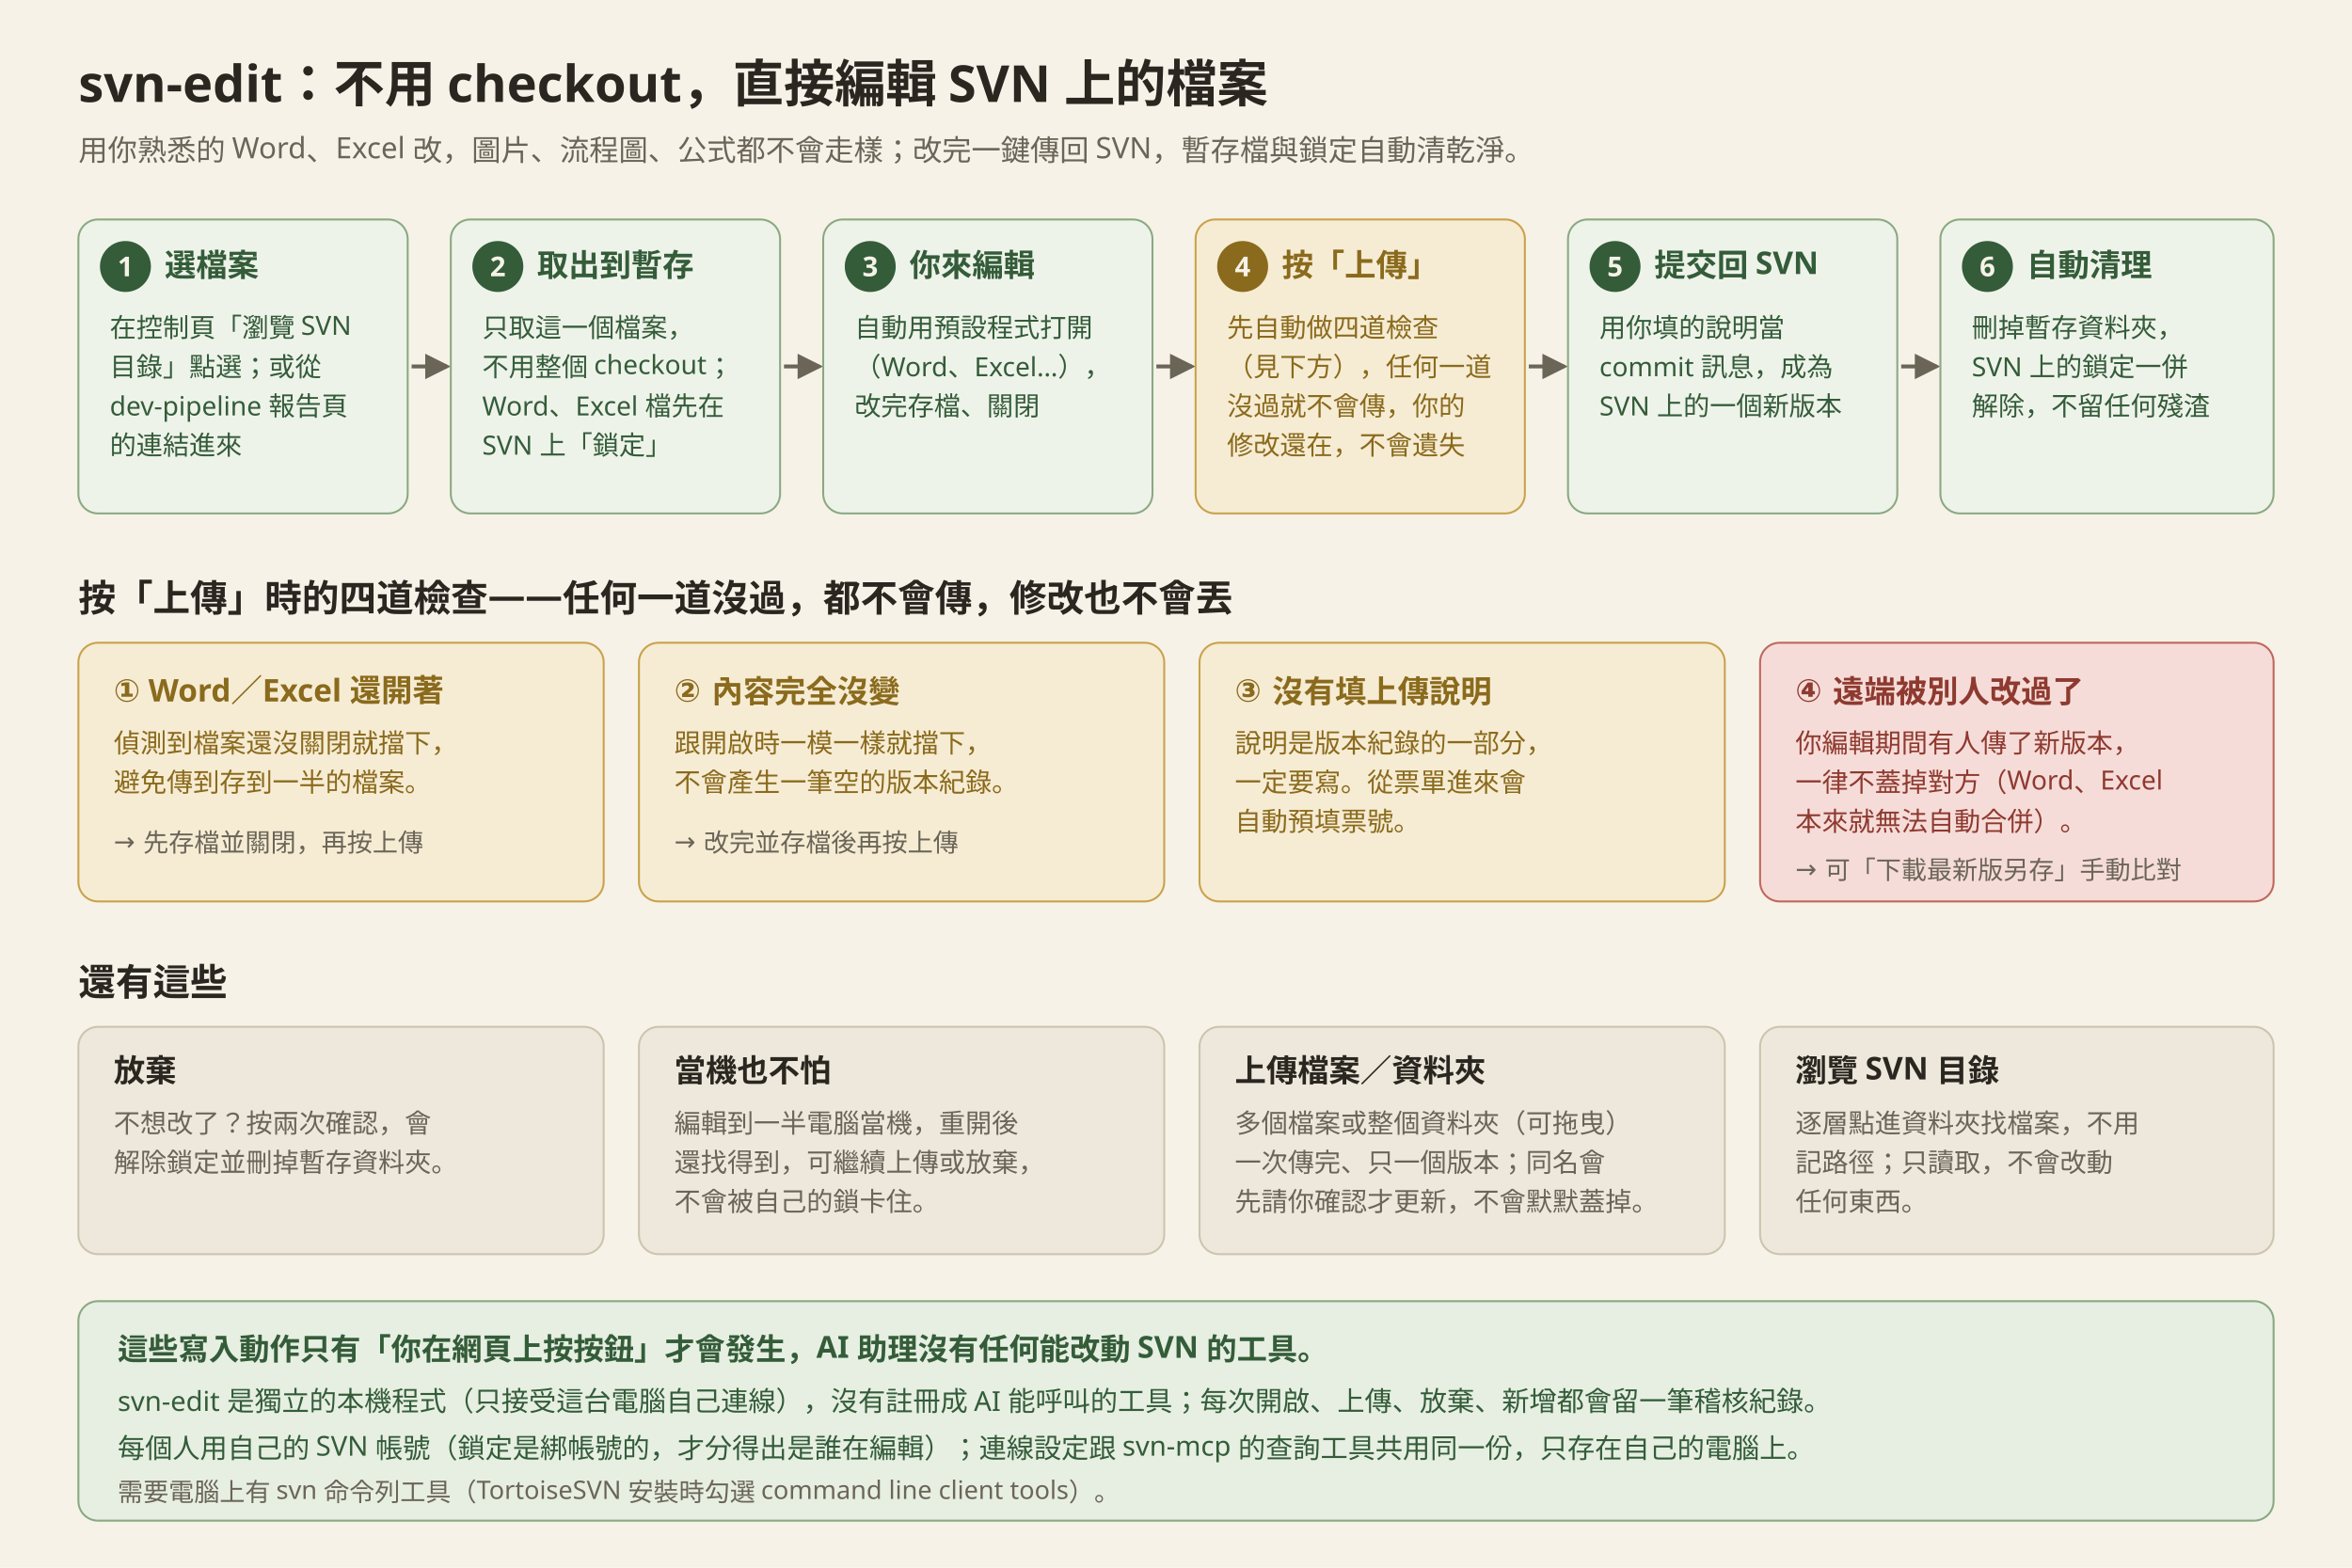
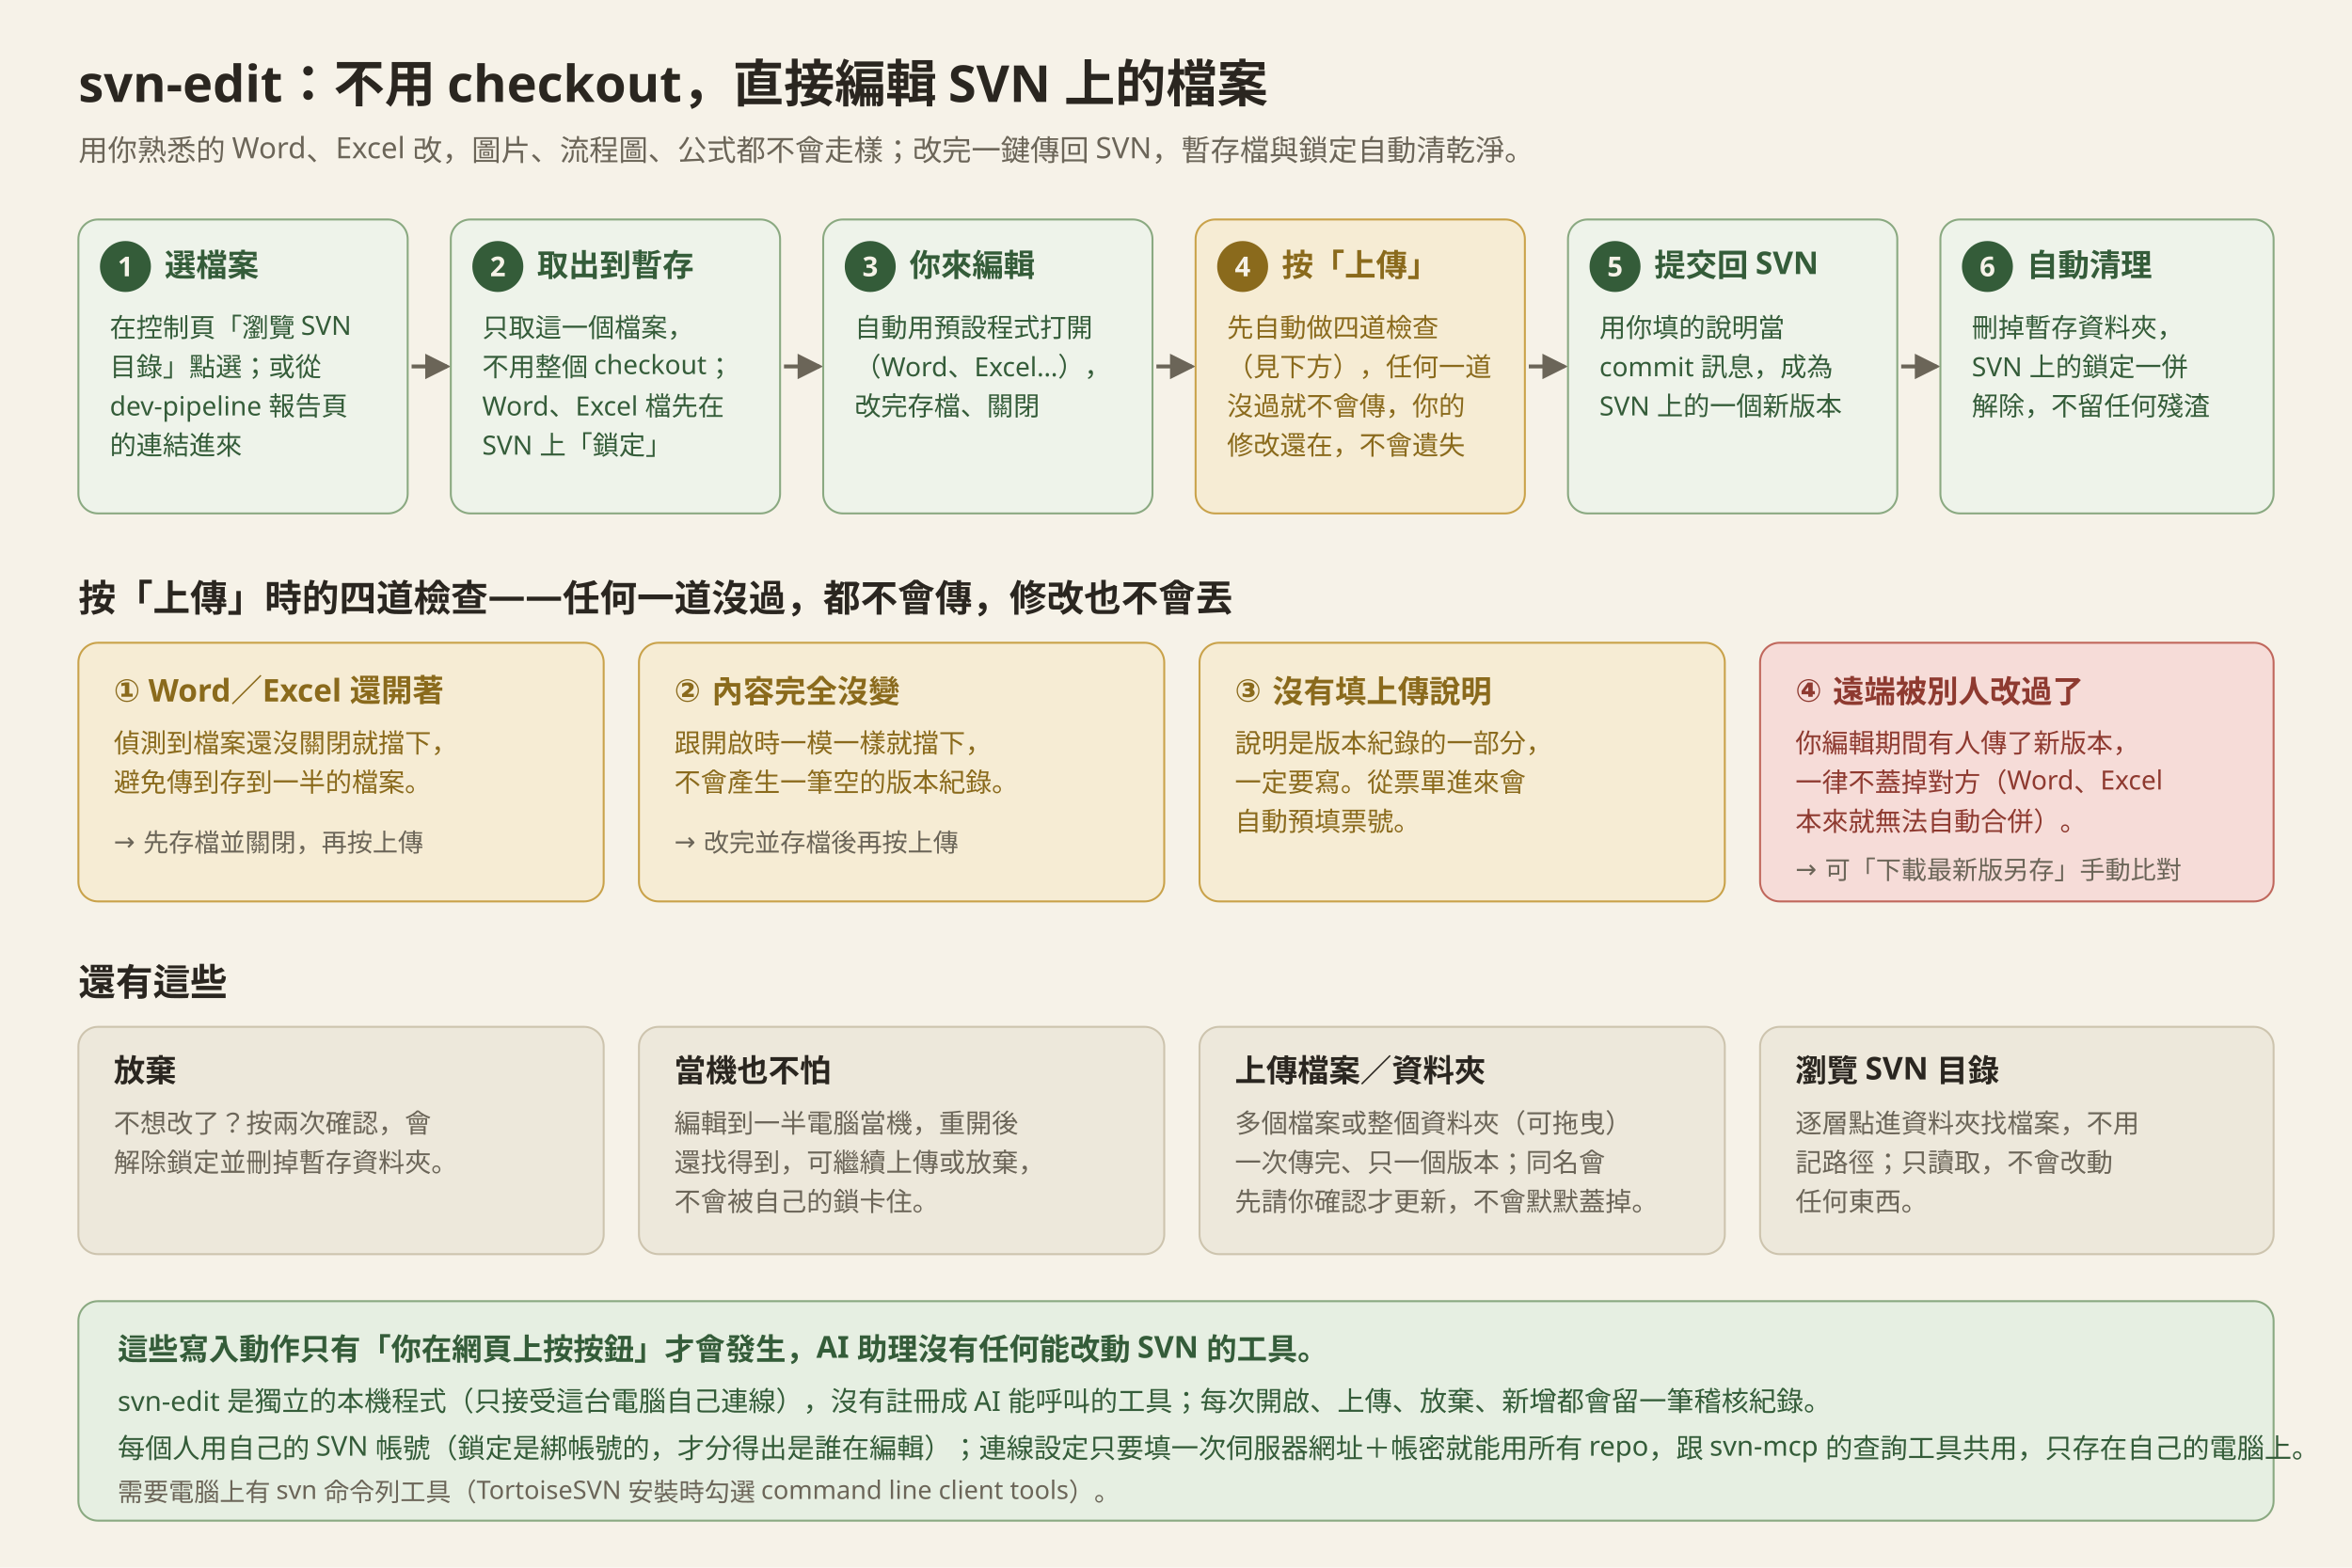
<svg xmlns="http://www.w3.org/2000/svg" viewBox="0 0 1200 800" role="img" aria-label="svn-edit 說明圖：不用手動 checkout，就能編輯 SVN 上的單一檔案（docx、xlsx、md、txt）。流程六步：一、你在控制頁選好要編輯的檔案（用瀏覽 SVN 目錄選，或從 dev-pipeline 報告頁的連結進來）；二、svn-edit 把這一個檔案取到暫存資料夾，Word 和 Excel 檔會先在 SVN 上鎖定，避免別人同時修改；三、你用 Word、Excel 等熟悉的軟體修改並存檔、關閉；四、按上傳時自動做四道檢查：Word 或 Excel 還開著就擋下、內容沒有變就擋下、沒填說明就擋下、遠端在你編輯期間被別人更新就擋下（不會蓋掉對方，可以下載最新版另存比對）；五、通過檢查才提交回 SVN；六、自動清掉暫存資料夾並解除鎖定。另外也可以隨時放棄（解鎖並清掉暫存）；電腦當機後重開，還找得到沒做完的編輯可以繼續上傳或放棄；也可以把多個本機檔案或整個資料夾一次上傳到 SVN（只產生一個版本，遠端已有同名檔案會先請你確認才更新，Word 和 Excel 新檔自動設定成編輯前需先鎖定）。所有寫入都只有你在網頁上按按鈕才會發生，AI 沒有任何能改動 SVN 的工具；服務只綁本機 127.0.0.1，每個動作都留稽核紀錄。">
  <defs>
    <marker id="seArrow" viewBox="0 0 10 10" refX="8.5" refY="5" markerWidth="6.5" markerHeight="6.5" orient="auto-start-reverse">
      <path d="M0 0 L10 5 L0 10 z" fill="#6b6558" />
    </marker>
  </defs>
  <rect width="1200" height="800" fill="#f6f2e8" />
  <g font-family="'Noto Sans TC',sans-serif">
    <text x="40" y="52" font-size="26" font-weight="700" fill="#2a2620">svn-edit：不用 checkout，直接編輯 SVN 上的檔案</text>
    <text x="40" y="82" font-size="15" fill="#6b6558">用你熟悉的 Word、Excel 改，圖片、流程圖、公式都不會走樣；改完一鍵傳回 SVN，暫存檔與鎖定自動清乾淨。</text>
  </g>
  <g font-family="'Noto Sans TC',sans-serif">
    <g>
      <rect x="40" y="112" width="168" height="150" rx="10" fill="#eef3ea" stroke="#8aa981" />
      <circle cx="64" cy="136" r="13" fill="#345c39" />
      <text x="64" y="141" font-size="14" font-weight="700" fill="#f6f2e8" text-anchor="middle">1</text>
      <text x="84" y="141" font-size="16" font-weight="700" fill="#345c39">選檔案</text>
      <text x="56" y="172" font-size="13.5" fill="#345c39">在控制頁「瀏覽 SVN</text>
      <text x="56" y="192" font-size="13.5" fill="#345c39">目錄」點選；或從</text>
      <text x="56" y="212" font-size="13.5" fill="#345c39">dev-pipeline 報告頁</text>
      <text x="56" y="232" font-size="13.5" fill="#345c39">的連結進來</text>
    </g>
    <path d="M210 187 H228" stroke="#6b6558" stroke-width="2" marker-end="url(#seArrow)" />
    <g>
      <rect x="230" y="112" width="168" height="150" rx="10" fill="#eef3ea" stroke="#8aa981" />
      <circle cx="254" cy="136" r="13" fill="#345c39" />
      <text x="254" y="141" font-size="14" font-weight="700" fill="#f6f2e8" text-anchor="middle">2</text>
      <text x="274" y="141" font-size="16" font-weight="700" fill="#345c39">取出到暫存</text>
      <text x="246" y="172" font-size="13.5" fill="#345c39">只取這一個檔案，</text>
      <text x="246" y="192" font-size="13.5" fill="#345c39">不用整個 checkout；</text>
      <text x="246" y="212" font-size="13.5" fill="#345c39">Word、Excel 檔先在</text>
      <text x="246" y="232" font-size="13.5" fill="#345c39">SVN 上「鎖定」</text>
    </g>
    <path d="M400 187 H418" stroke="#6b6558" stroke-width="2" marker-end="url(#seArrow)" />
    <g>
      <rect x="420" y="112" width="168" height="150" rx="10" fill="#eef3ea" stroke="#8aa981" />
      <circle cx="444" cy="136" r="13" fill="#345c39" />
      <text x="444" y="141" font-size="14" font-weight="700" fill="#f6f2e8" text-anchor="middle">3</text>
      <text x="464" y="141" font-size="16" font-weight="700" fill="#345c39">你來編輯</text>
      <text x="436" y="172" font-size="13.5" fill="#345c39">自動用預設程式打開</text>
      <text x="436" y="192" font-size="13.5" fill="#345c39">（Word、Excel…），</text>
      <text x="436" y="212" font-size="13.5" fill="#345c39">改完存檔、關閉</text>
    </g>
    <path d="M590 187 H608" stroke="#6b6558" stroke-width="2" marker-end="url(#seArrow)" />
    <g>
      <rect x="610" y="112" width="168" height="150" rx="10" fill="#f6ecd4" stroke="#c9a24a" />
      <circle cx="634" cy="136" r="13" fill="#8a6a1c" />
      <text x="634" y="141" font-size="14" font-weight="700" fill="#f6f2e8" text-anchor="middle">4</text>
      <text x="654" y="141" font-size="16" font-weight="700" fill="#8a6a1c">按「上傳」</text>
      <text x="626" y="172" font-size="13.5" fill="#8a6a1c">先自動做四道檢查</text>
      <text x="626" y="192" font-size="13.5" fill="#8a6a1c">（見下方），任何一道</text>
      <text x="626" y="212" font-size="13.5" fill="#8a6a1c">沒過就不會傳，你的</text>
      <text x="626" y="232" font-size="13.5" fill="#8a6a1c">修改還在，不會遺失</text>
    </g>
    <path d="M780 187 H798" stroke="#6b6558" stroke-width="2" marker-end="url(#seArrow)" />
    <g>
      <rect x="800" y="112" width="168" height="150" rx="10" fill="#eef3ea" stroke="#8aa981" />
      <circle cx="824" cy="136" r="13" fill="#345c39" />
      <text x="824" y="141" font-size="14" font-weight="700" fill="#f6f2e8" text-anchor="middle">5</text>
      <text x="844" y="141" font-size="16" font-weight="700" fill="#345c39">提交回 SVN</text>
      <text x="816" y="172" font-size="13.5" fill="#345c39">用你填的說明當</text>
      <text x="816" y="192" font-size="13.5" fill="#345c39">commit 訊息，成為</text>
      <text x="816" y="212" font-size="13.5" fill="#345c39">SVN 上的一個新版本</text>
    </g>
    <path d="M970 187 H988" stroke="#6b6558" stroke-width="2" marker-end="url(#seArrow)" />
    <g>
      <rect x="990" y="112" width="170" height="150" rx="10" fill="#eef3ea" stroke="#8aa981" />
      <circle cx="1014" cy="136" r="13" fill="#345c39" />
      <text x="1014" y="141" font-size="14" font-weight="700" fill="#f6f2e8" text-anchor="middle">6</text>
      <text x="1034" y="141" font-size="16" font-weight="700" fill="#345c39">自動清理</text>
      <text x="1006" y="172" font-size="13.5" fill="#345c39">刪掉暫存資料夾，</text>
      <text x="1006" y="192" font-size="13.5" fill="#345c39">SVN 上的鎖定一併</text>
      <text x="1006" y="212" font-size="13.5" fill="#345c39">解除，不留任何殘渣</text>
    </g>
  </g>
  <g font-family="'Noto Sans TC',sans-serif">
    <text x="40" y="312" font-size="19" font-weight="700" fill="#2a2620">按「上傳」時的四道檢查——任何一道沒過，都不會傳，修改也不會丟</text>
    <rect x="40" y="328" width="268" height="132" rx="10" fill="#f6ecd4" stroke="#c9a24a" />
    <text x="58" y="358" font-size="16" font-weight="700" fill="#8a6a1c">① Word／Excel 還開著</text>
    <text x="58" y="384" font-size="13.5" fill="#8a6a1c">偵測到檔案還沒關閉就擋下，</text>
    <text x="58" y="404" font-size="13.5" fill="#8a6a1c">避免傳到存到一半的檔案。</text>
    <text x="58" y="434" font-size="13" fill="#6b6558">→ 先存檔並關閉，再按上傳</text>
    <rect x="326" y="328" width="268" height="132" rx="10" fill="#f6ecd4" stroke="#c9a24a" />
    <text x="344" y="358" font-size="16" font-weight="700" fill="#8a6a1c">② 內容完全沒變</text>
    <text x="344" y="384" font-size="13.5" fill="#8a6a1c">跟開啟時一模一樣就擋下，</text>
    <text x="344" y="404" font-size="13.5" fill="#8a6a1c">不會產生一筆空的版本紀錄。</text>
    <text x="344" y="434" font-size="13" fill="#6b6558">→ 改完並存檔後再按上傳</text>
    <rect x="612" y="328" width="268" height="132" rx="10" fill="#f6ecd4" stroke="#c9a24a" />
    <text x="630" y="358" font-size="16" font-weight="700" fill="#8a6a1c">③ 沒有填上傳說明</text>
    <text x="630" y="384" font-size="13.5" fill="#8a6a1c">說明是版本紀錄的一部分，</text>
    <text x="630" y="404" font-size="13.5" fill="#8a6a1c">一定要寫。從票單進來會</text>
    <text x="630" y="424" font-size="13.5" fill="#8a6a1c">自動預填票號。</text>
    <rect x="898" y="328" width="262" height="132" rx="10" fill="#f6dcd8" stroke="#c0675c" />
    <text x="916" y="358" font-size="16" font-weight="700" fill="#8e3a30">④ 遠端被別人改過了</text>
    <text x="916" y="384" font-size="13.5" fill="#8e3a30">你編輯期間有人傳了新版本，</text>
    <text x="916" y="404" font-size="13.5" fill="#8e3a30">一律不蓋掉對方（Word、Excel</text>
    <text x="916" y="424" font-size="13.5" fill="#8e3a30">本來就無法自動合併）。</text>
    <text x="916" y="448" font-size="13" fill="#6b6558">→ 可「下載最新版另存」手動比對</text>
  </g>
  <g font-family="'Noto Sans TC',sans-serif">
    <text x="40" y="508" font-size="19" font-weight="700" fill="#2a2620">還有這些</text>
    <rect x="40" y="524" width="268" height="116" rx="10" fill="#ede8db" stroke="#cdc4ae" />
    <text x="58" y="552" font-size="16" font-weight="700" fill="#2a2620">放棄</text>
    <text x="58" y="578" font-size="13.5" fill="#6b6558">不想改了？按兩次確認，會</text>
    <text x="58" y="598" font-size="13.5" fill="#6b6558">解除鎖定並刪掉暫存資料夾。</text>
    <rect x="326" y="524" width="268" height="116" rx="10" fill="#ede8db" stroke="#cdc4ae" />
    <text x="344" y="552" font-size="16" font-weight="700" fill="#2a2620">當機也不怕</text>
    <text x="344" y="578" font-size="13.5" fill="#6b6558">編輯到一半電腦當機，重開後</text>
    <text x="344" y="598" font-size="13.5" fill="#6b6558">還找得到，可繼續上傳或放棄，</text>
    <text x="344" y="618" font-size="13.5" fill="#6b6558">不會被自己的鎖卡住。</text>
    <rect x="612" y="524" width="268" height="116" rx="10" fill="#ede8db" stroke="#cdc4ae" />
    <text x="630" y="552" font-size="16" font-weight="700" fill="#2a2620">上傳檔案／資料夾</text>
    <text x="630" y="578" font-size="13.5" fill="#6b6558">多個檔案或整個資料夾（可拖曳）</text>
    <text x="630" y="598" font-size="13.5" fill="#6b6558">一次傳完、只一個版本；同名會</text>
    <text x="630" y="618" font-size="13.5" fill="#6b6558">先請你確認才更新，不會默默蓋掉。</text>
    <rect x="898" y="524" width="262" height="116" rx="10" fill="#ede8db" stroke="#cdc4ae" />
    <text x="916" y="552" font-size="16" font-weight="700" fill="#2a2620">瀏覽 SVN 目錄</text>
    <text x="916" y="578" font-size="13.5" fill="#6b6558">逐層點進資料夾找檔案，不用</text>
    <text x="916" y="598" font-size="13.5" fill="#6b6558">記路徑；只讀取，不會改動</text>
    <text x="916" y="618" font-size="13.5" fill="#6b6558">任何東西。</text>
  </g>
  <rect x="40" y="664" width="1120" height="112" rx="10" fill="#e6efe2" stroke="#8aa981" />
  <g font-family="'Noto Sans TC',sans-serif">
    <text x="60" y="694" font-size="15.5" font-weight="700" fill="#345c39">這些寫入動作只有「你在網頁上按按鈕」才會發生，AI 助理沒有任何能改動 SVN 的工具。</text>
    <text x="60" y="720" font-size="14" fill="#345c39">svn-edit 是獨立的本機程式（只接受這台電腦自己連線），沒有註冊成 AI 能呼叫的工具；每次開啟、上傳、放棄、新增都會留一筆稽核紀錄。</text>
-     <text x="60" y="744" font-size="14" fill="#345c39">每個人用自己的 SVN 帳號（鎖定是綁帳號的，才分得出是誰在編輯）；連線設定跟 svn-mcp 的查詢工具共用同一份，只存在自己的電腦上。</text>
+     <text x="60" y="744" font-size="14" fill="#345c39">每個人用自己的 SVN 帳號（鎖定是綁帳號的，才分得出是誰在編輯）；連線設定只要填一次伺服器網址＋帳密就能用所有 repo，跟 svn-mcp 的查詢工具共用，只存在自己的電腦上。</text>
    <text x="60" y="766" font-size="13" fill="#6b6558">需要電腦上有 svn 命令列工具（TortoiseSVN 安裝時勾選 command line client tools）。</text>
  </g>
</svg>
